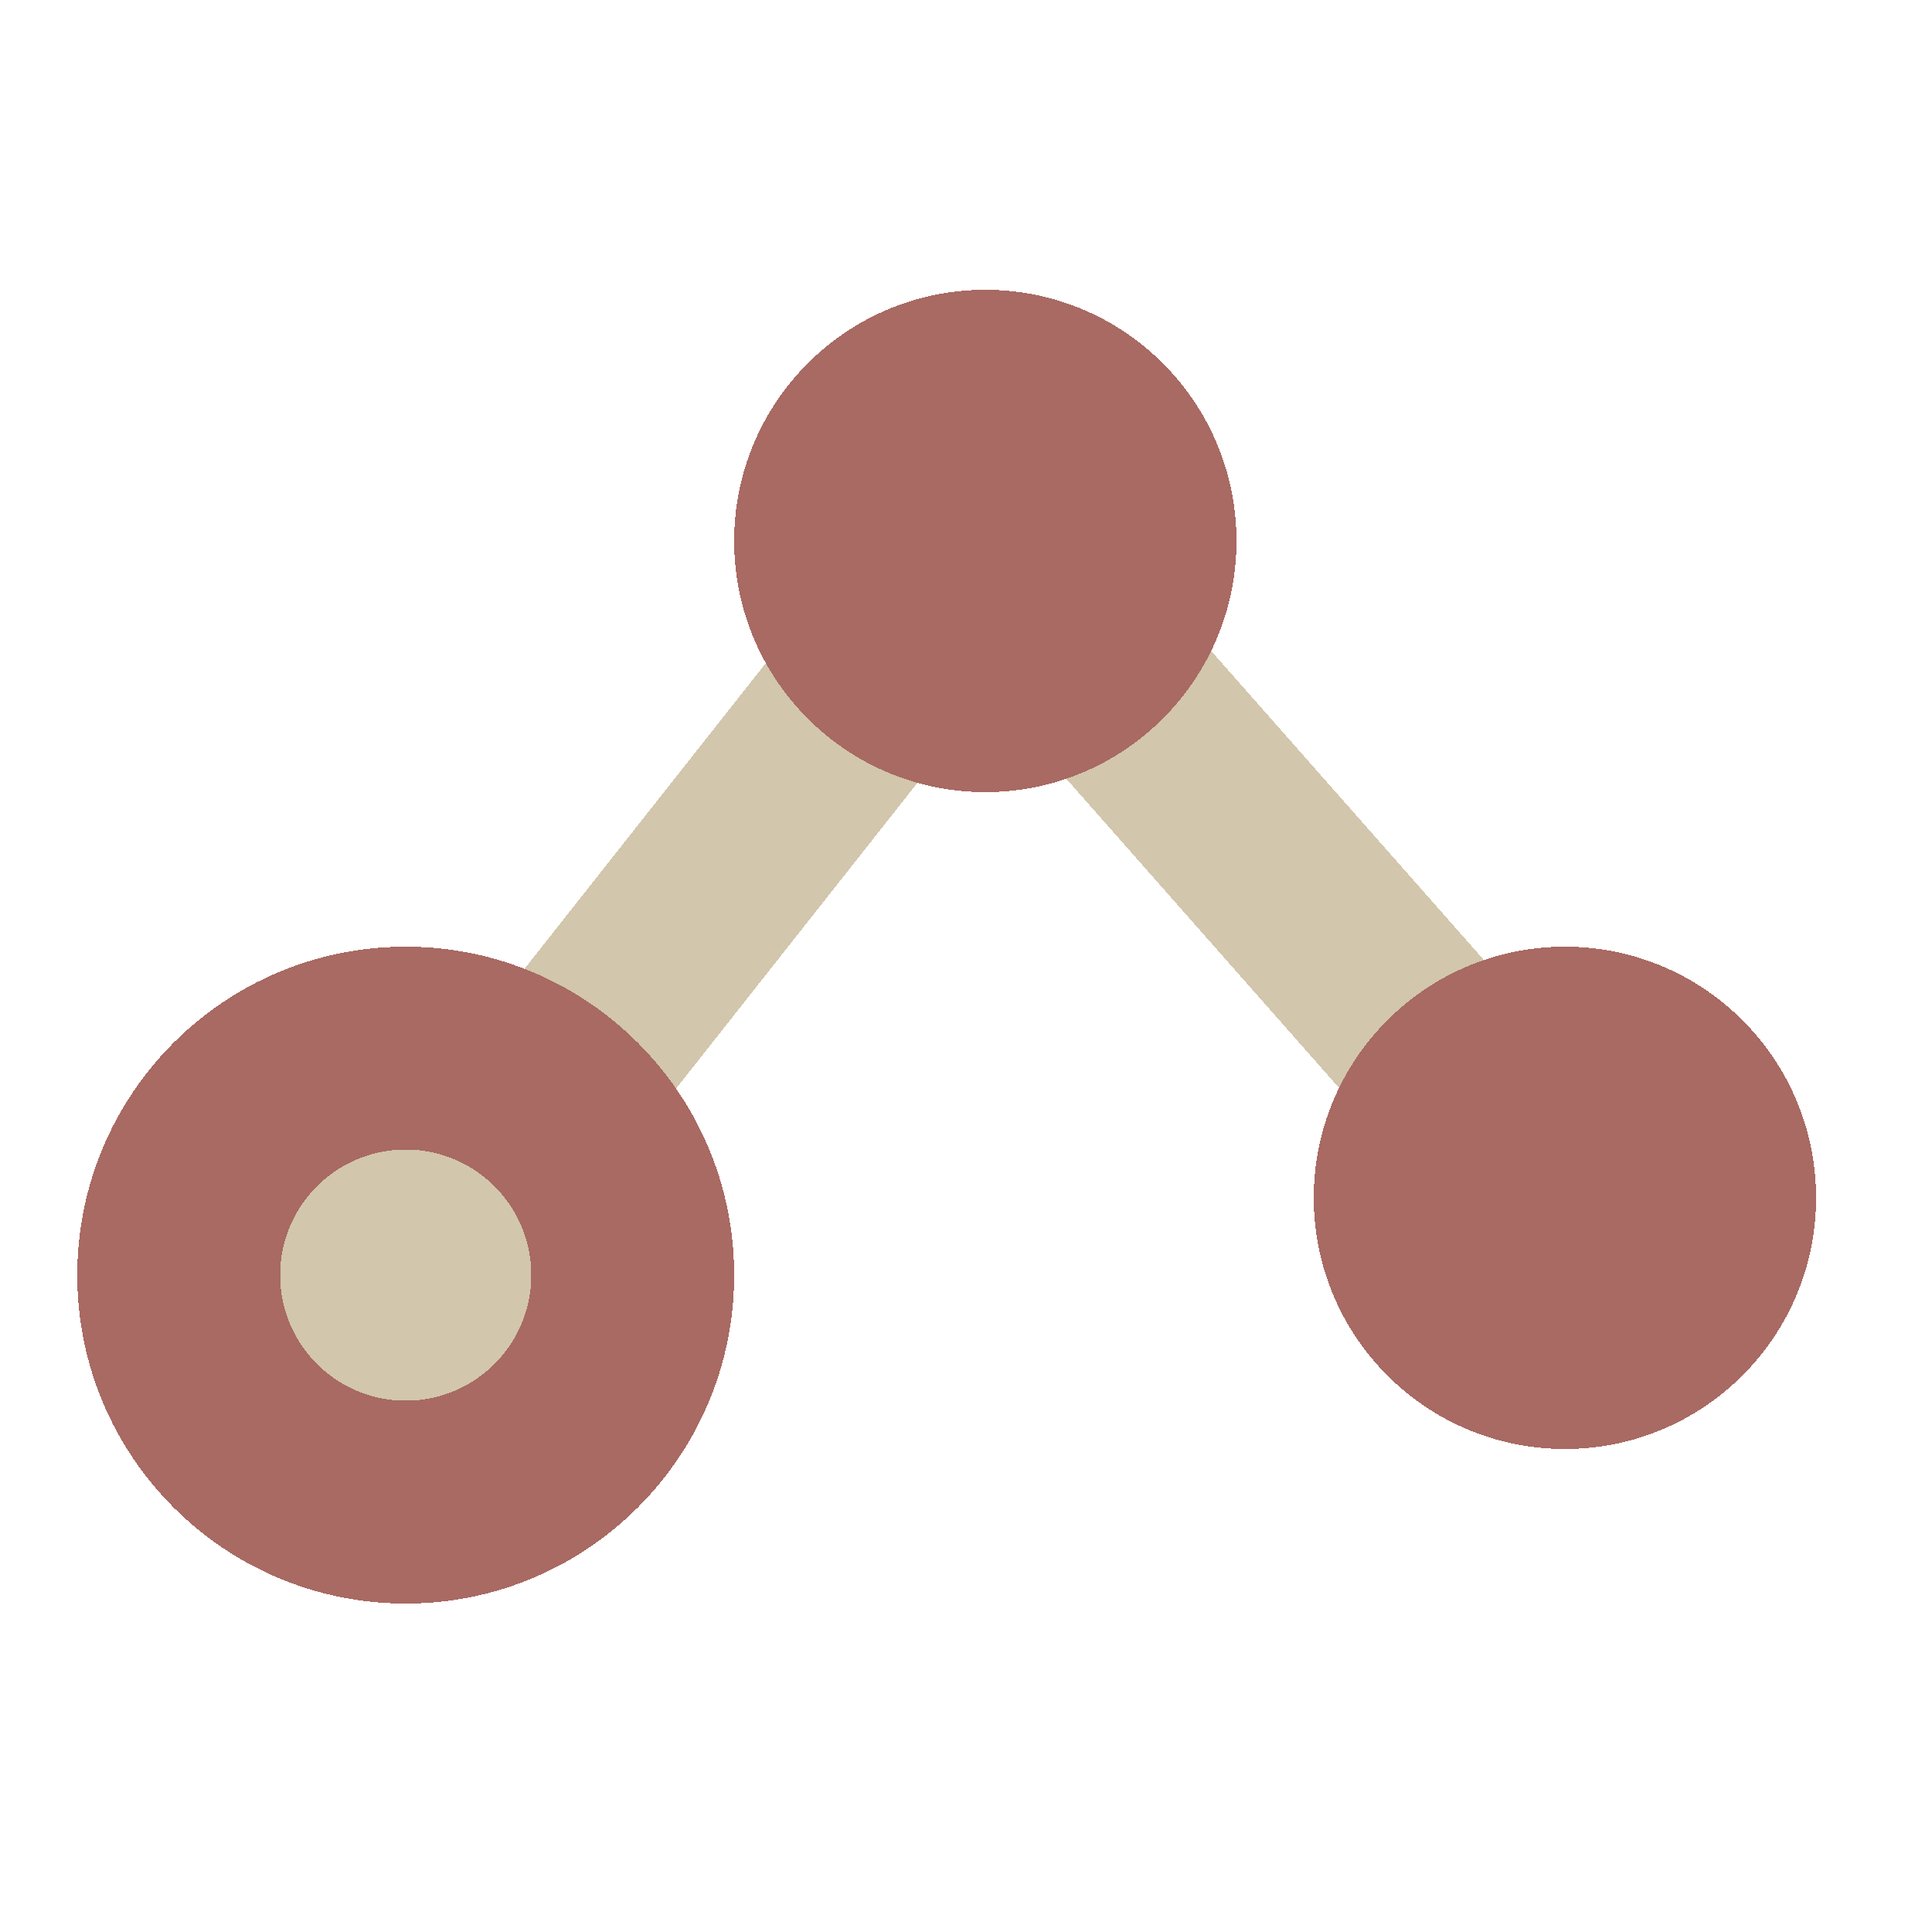
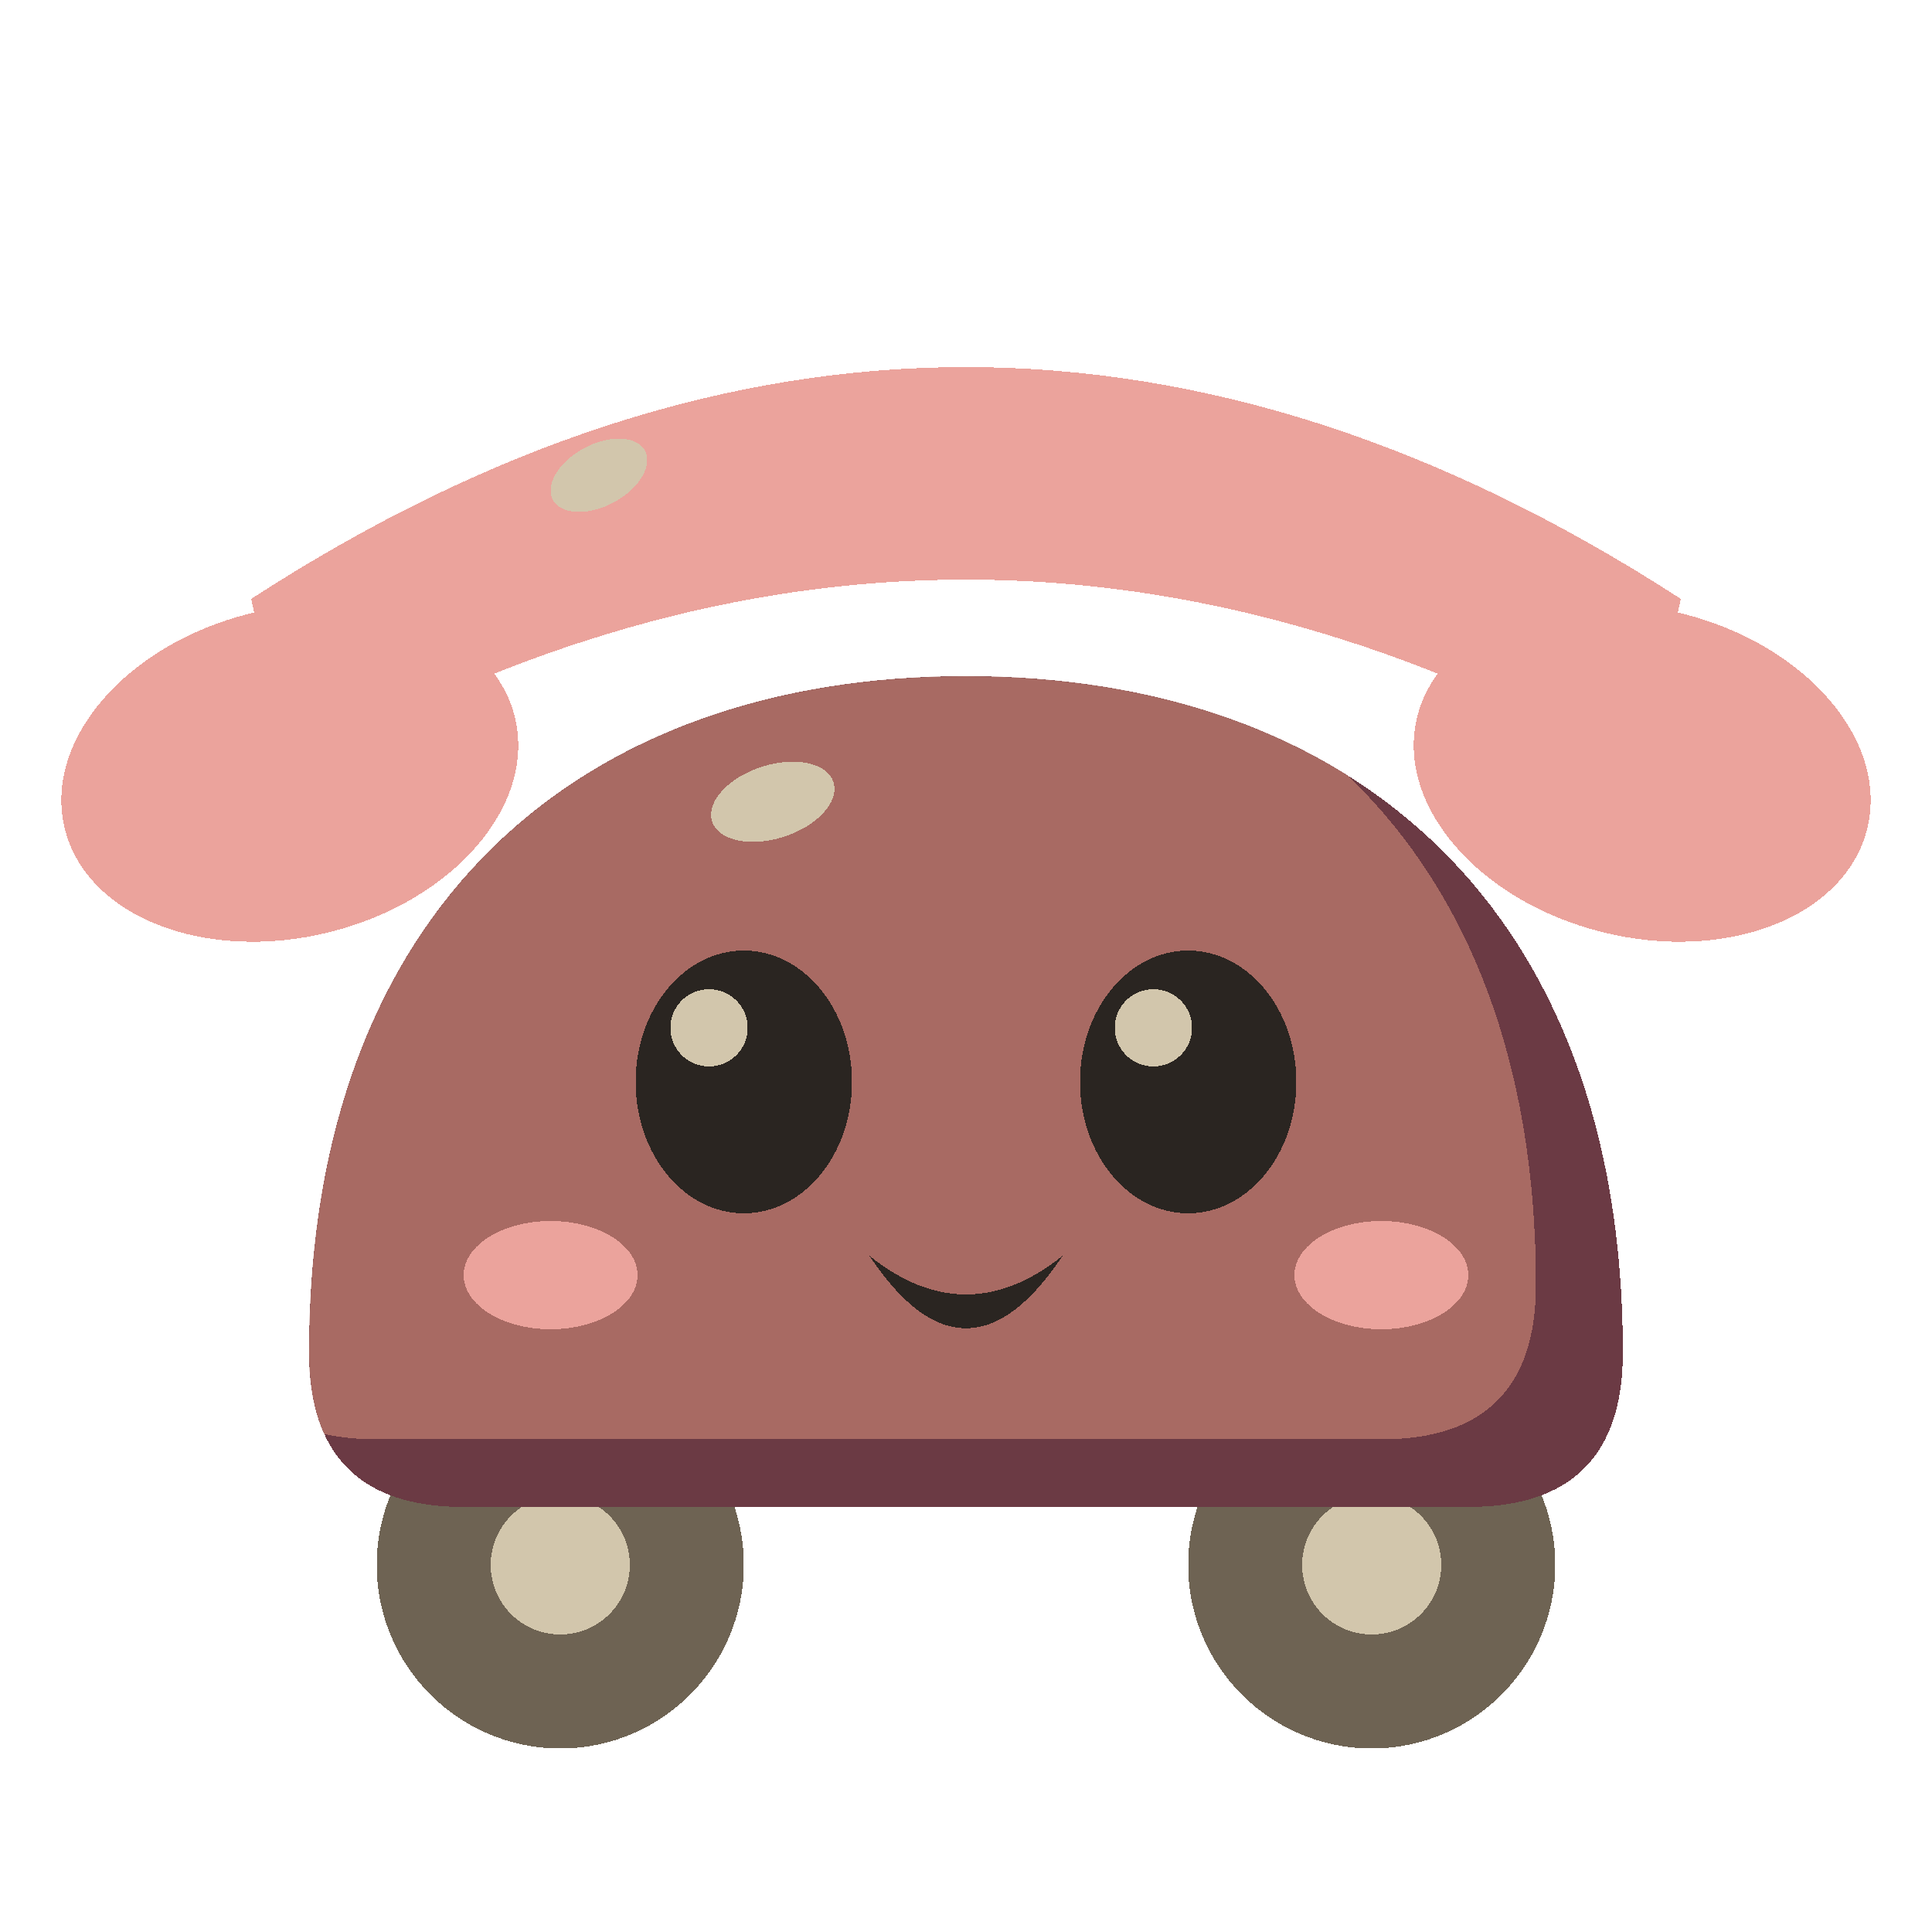
<svg xmlns="http://www.w3.org/2000/svg" viewBox="0 0 100 100" width="512" height="512">
+   <defs>
+     <clipPath id="inside">
+       <path d="M 16 70 C 16 47, 30 35, 50 35 C 70 35, 84 47, 84 70 Q 84 78, 76 78 L 24 78 Q 16 78, 16 70 Z" />
+     </clipPath>
+   </defs>
  <g shape-rendering="crispEdges">
-     <polyline points="21,66 51,28 81,62" fill="none" stroke="#D2C6AC" stroke-width="10" stroke-linejoin="round" stroke-linecap="round" />
-     <circle cx="21" cy="66" r="17" fill="#A86A63" />
-     <circle cx="21" cy="66" r="6.5" fill="#D2C6AC" />
-     <circle cx="51" cy="28" r="13" fill="#A86A63" />
-     <circle cx="81" cy="62" r="13" fill="#A86A63" />
+     <g fill="#6E6353">
+       <circle cx="29" cy="81" r="9.5" />
+       <circle cx="71" cy="81" r="9.5" />
+     </g>
+     <g fill="#D2C6AC">
+       <circle cx="29" cy="81" r="3.6" />
+       <circle cx="71" cy="81" r="3.6" />
+     </g>
+     <path fill="#6B3A44" d="M 16 70 C 16 47, 30 35, 50 35 C 70 35, 84 47, 84 70 Q 84 78, 76 78 L 24 78 Q 16 78, 16 70 Z" />
+     <g clip-path="url(#inside)">
+       <path fill="#A86A63" transform="translate(-4.5 -3.5)" d="M 16 70 C 16 47, 30 35, 50 35 C 70 35, 84 47, 84 70 Q 84 78, 76 78 L 24 78 Q 16 78, 16 70 Z" />
+     </g>
+     <ellipse cx="40" cy="41.5" rx="3.3" ry="1.9" transform="rotate(-18 40 41.5)" fill="#D2C6AC" />
+     <g fill="#EBA39C">
+       <path d="M 13 31 Q 50 7 87 31 L 85 40 Q 50 20 15 40 Z" />
+       <ellipse cx="15" cy="40" rx="12" ry="8.5" transform="rotate(-14 15 40)" />
+       <ellipse cx="85" cy="40" rx="12" ry="8.5" transform="rotate(14 85 40)" />
+     </g>
+     <ellipse cx="31" cy="24.6" rx="2.7" ry="1.6" transform="rotate(-28 31 24.6)" fill="#D2C6AC" />
+     <ellipse cx="38.5" cy="56" rx="5.6" ry="6.8" fill="#2A2521" />
+     <ellipse cx="61.5" cy="56" rx="5.6" ry="6.8" fill="#2A2521" />
+     <circle cx="36.7" cy="53.2" r="2" fill="#D2C6AC" />
+     <circle cx="59.7" cy="53.2" r="2" fill="#D2C6AC" />
+     <ellipse cx="28.5" cy="66" rx="4.5" ry="2.8" fill="#EBA39C" />
+     <ellipse cx="71.5" cy="66" rx="4.5" ry="2.8" fill="#EBA39C" />
+     <path fill="#2A2521" d="M 45 65 Q 50 72.5 55 65 Q 50 69 45 65 Z" />
  </g>
</svg>
